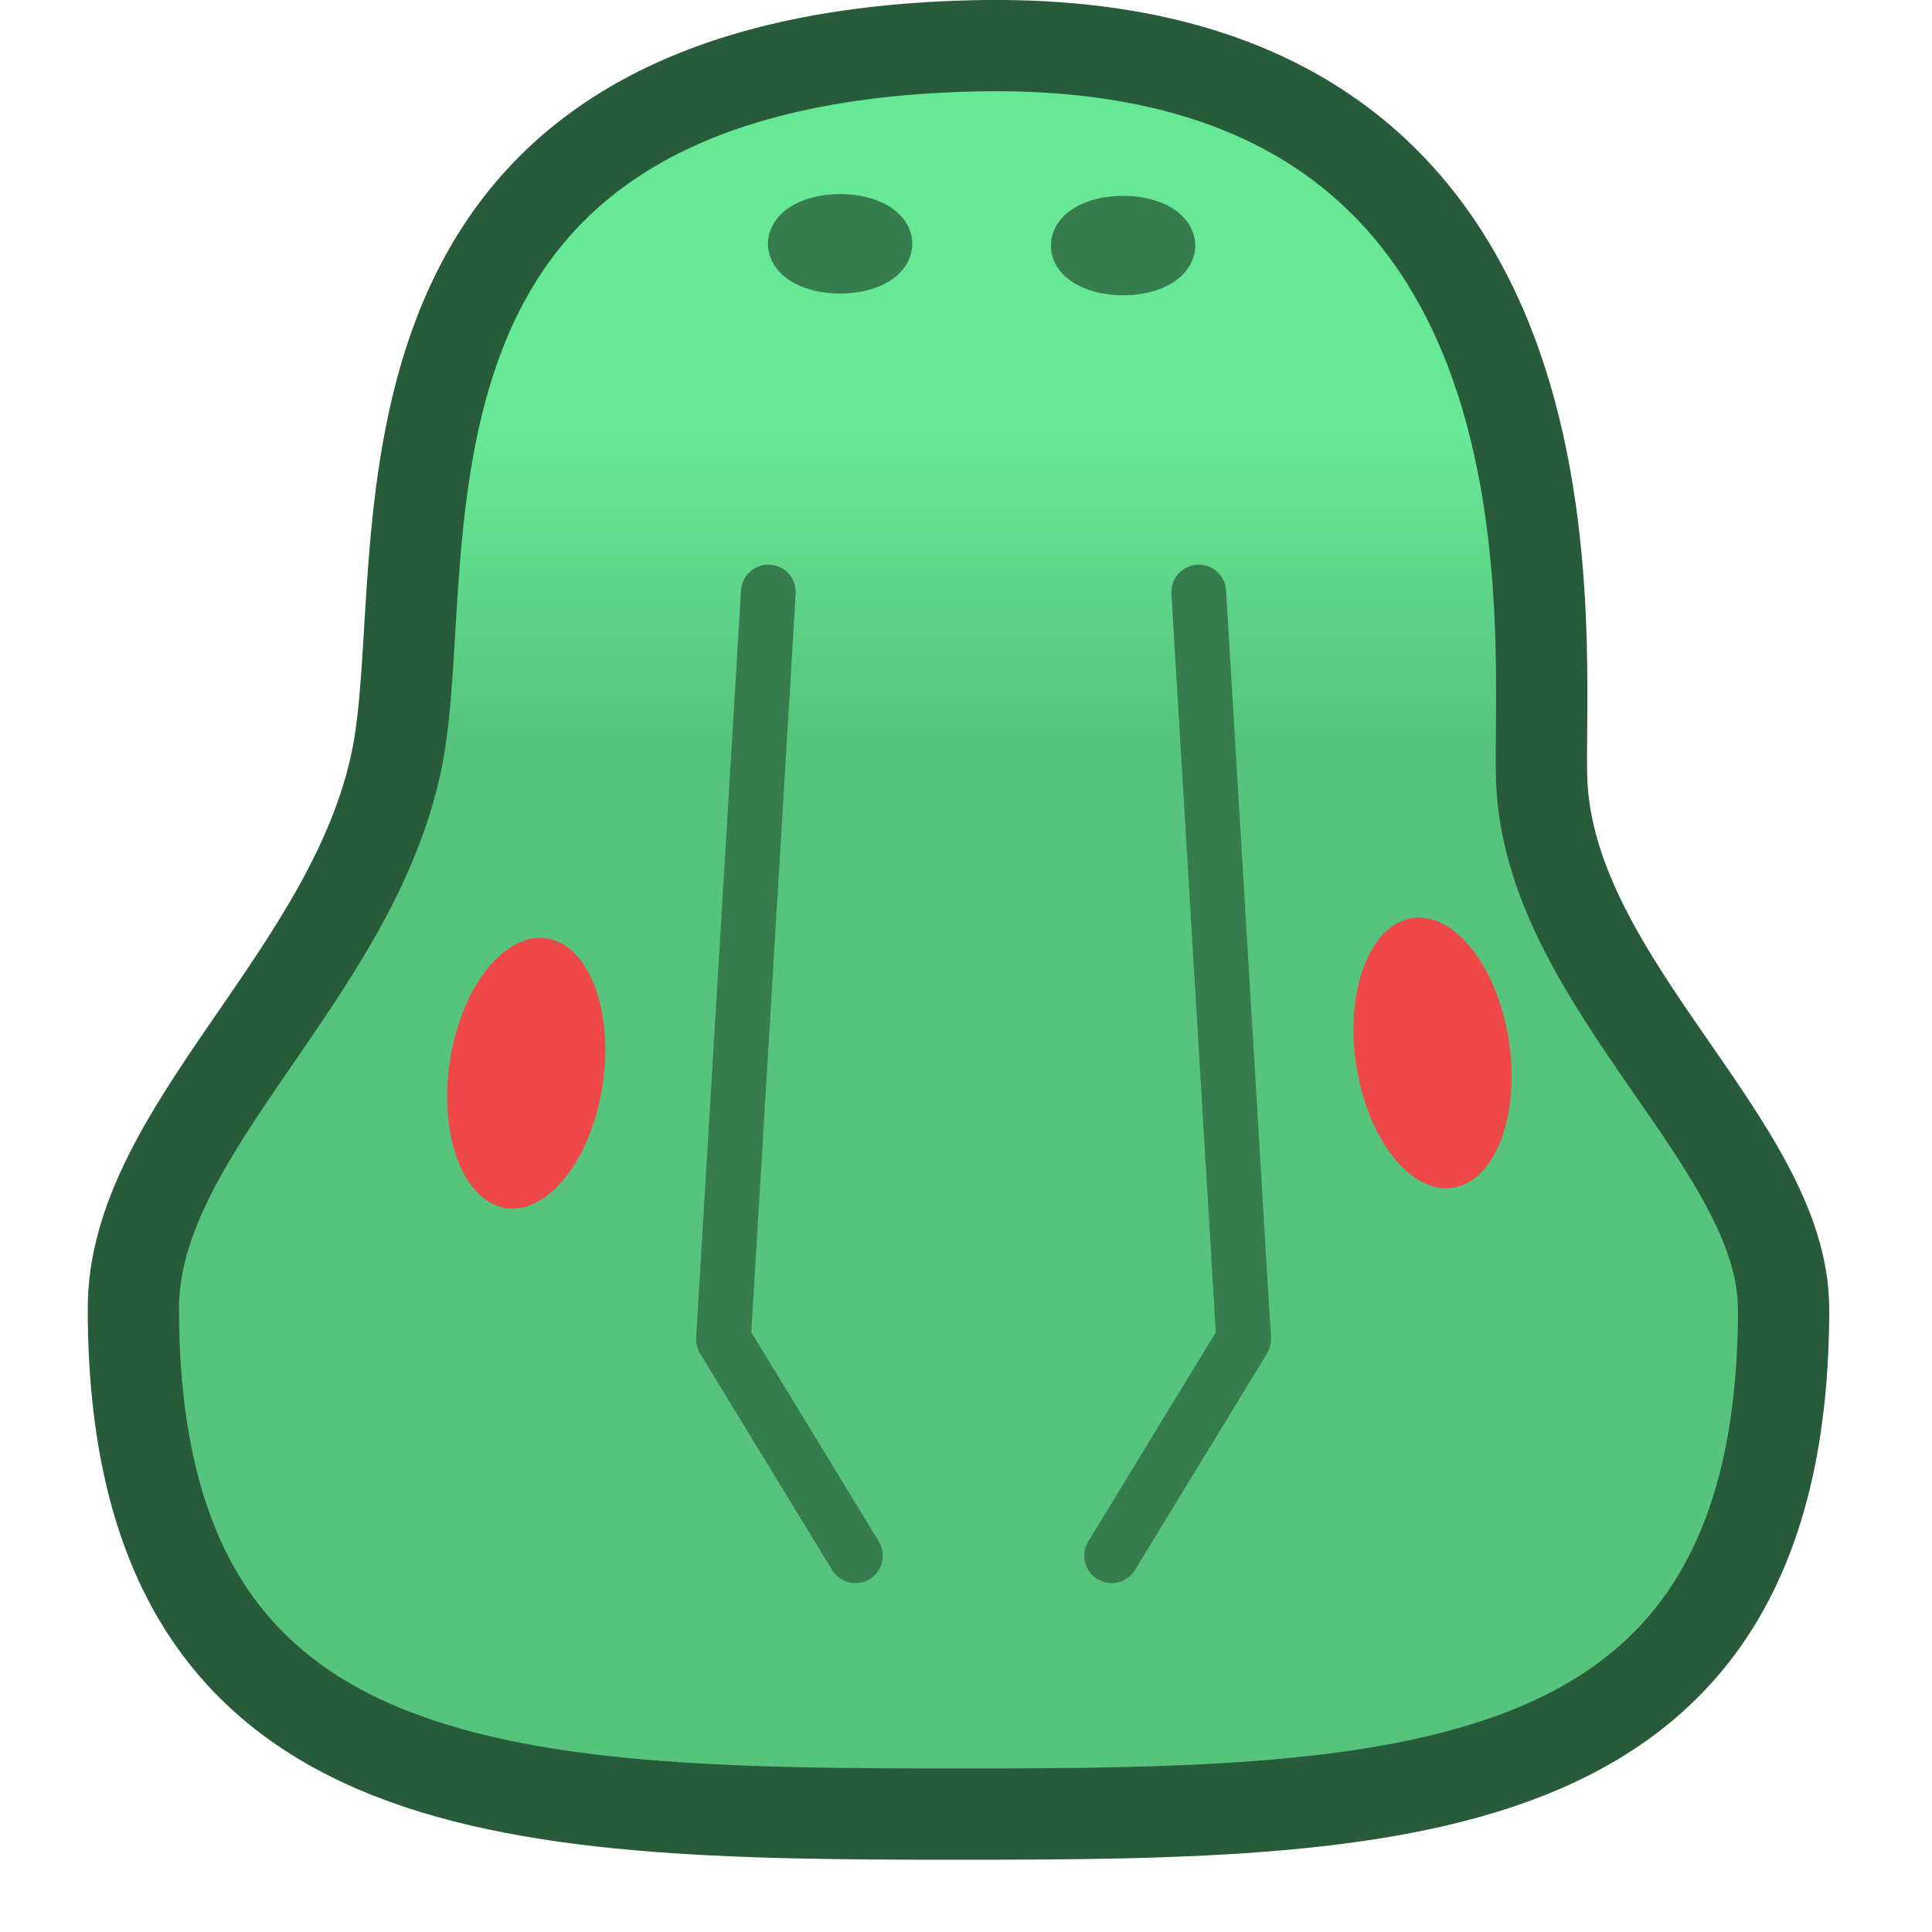
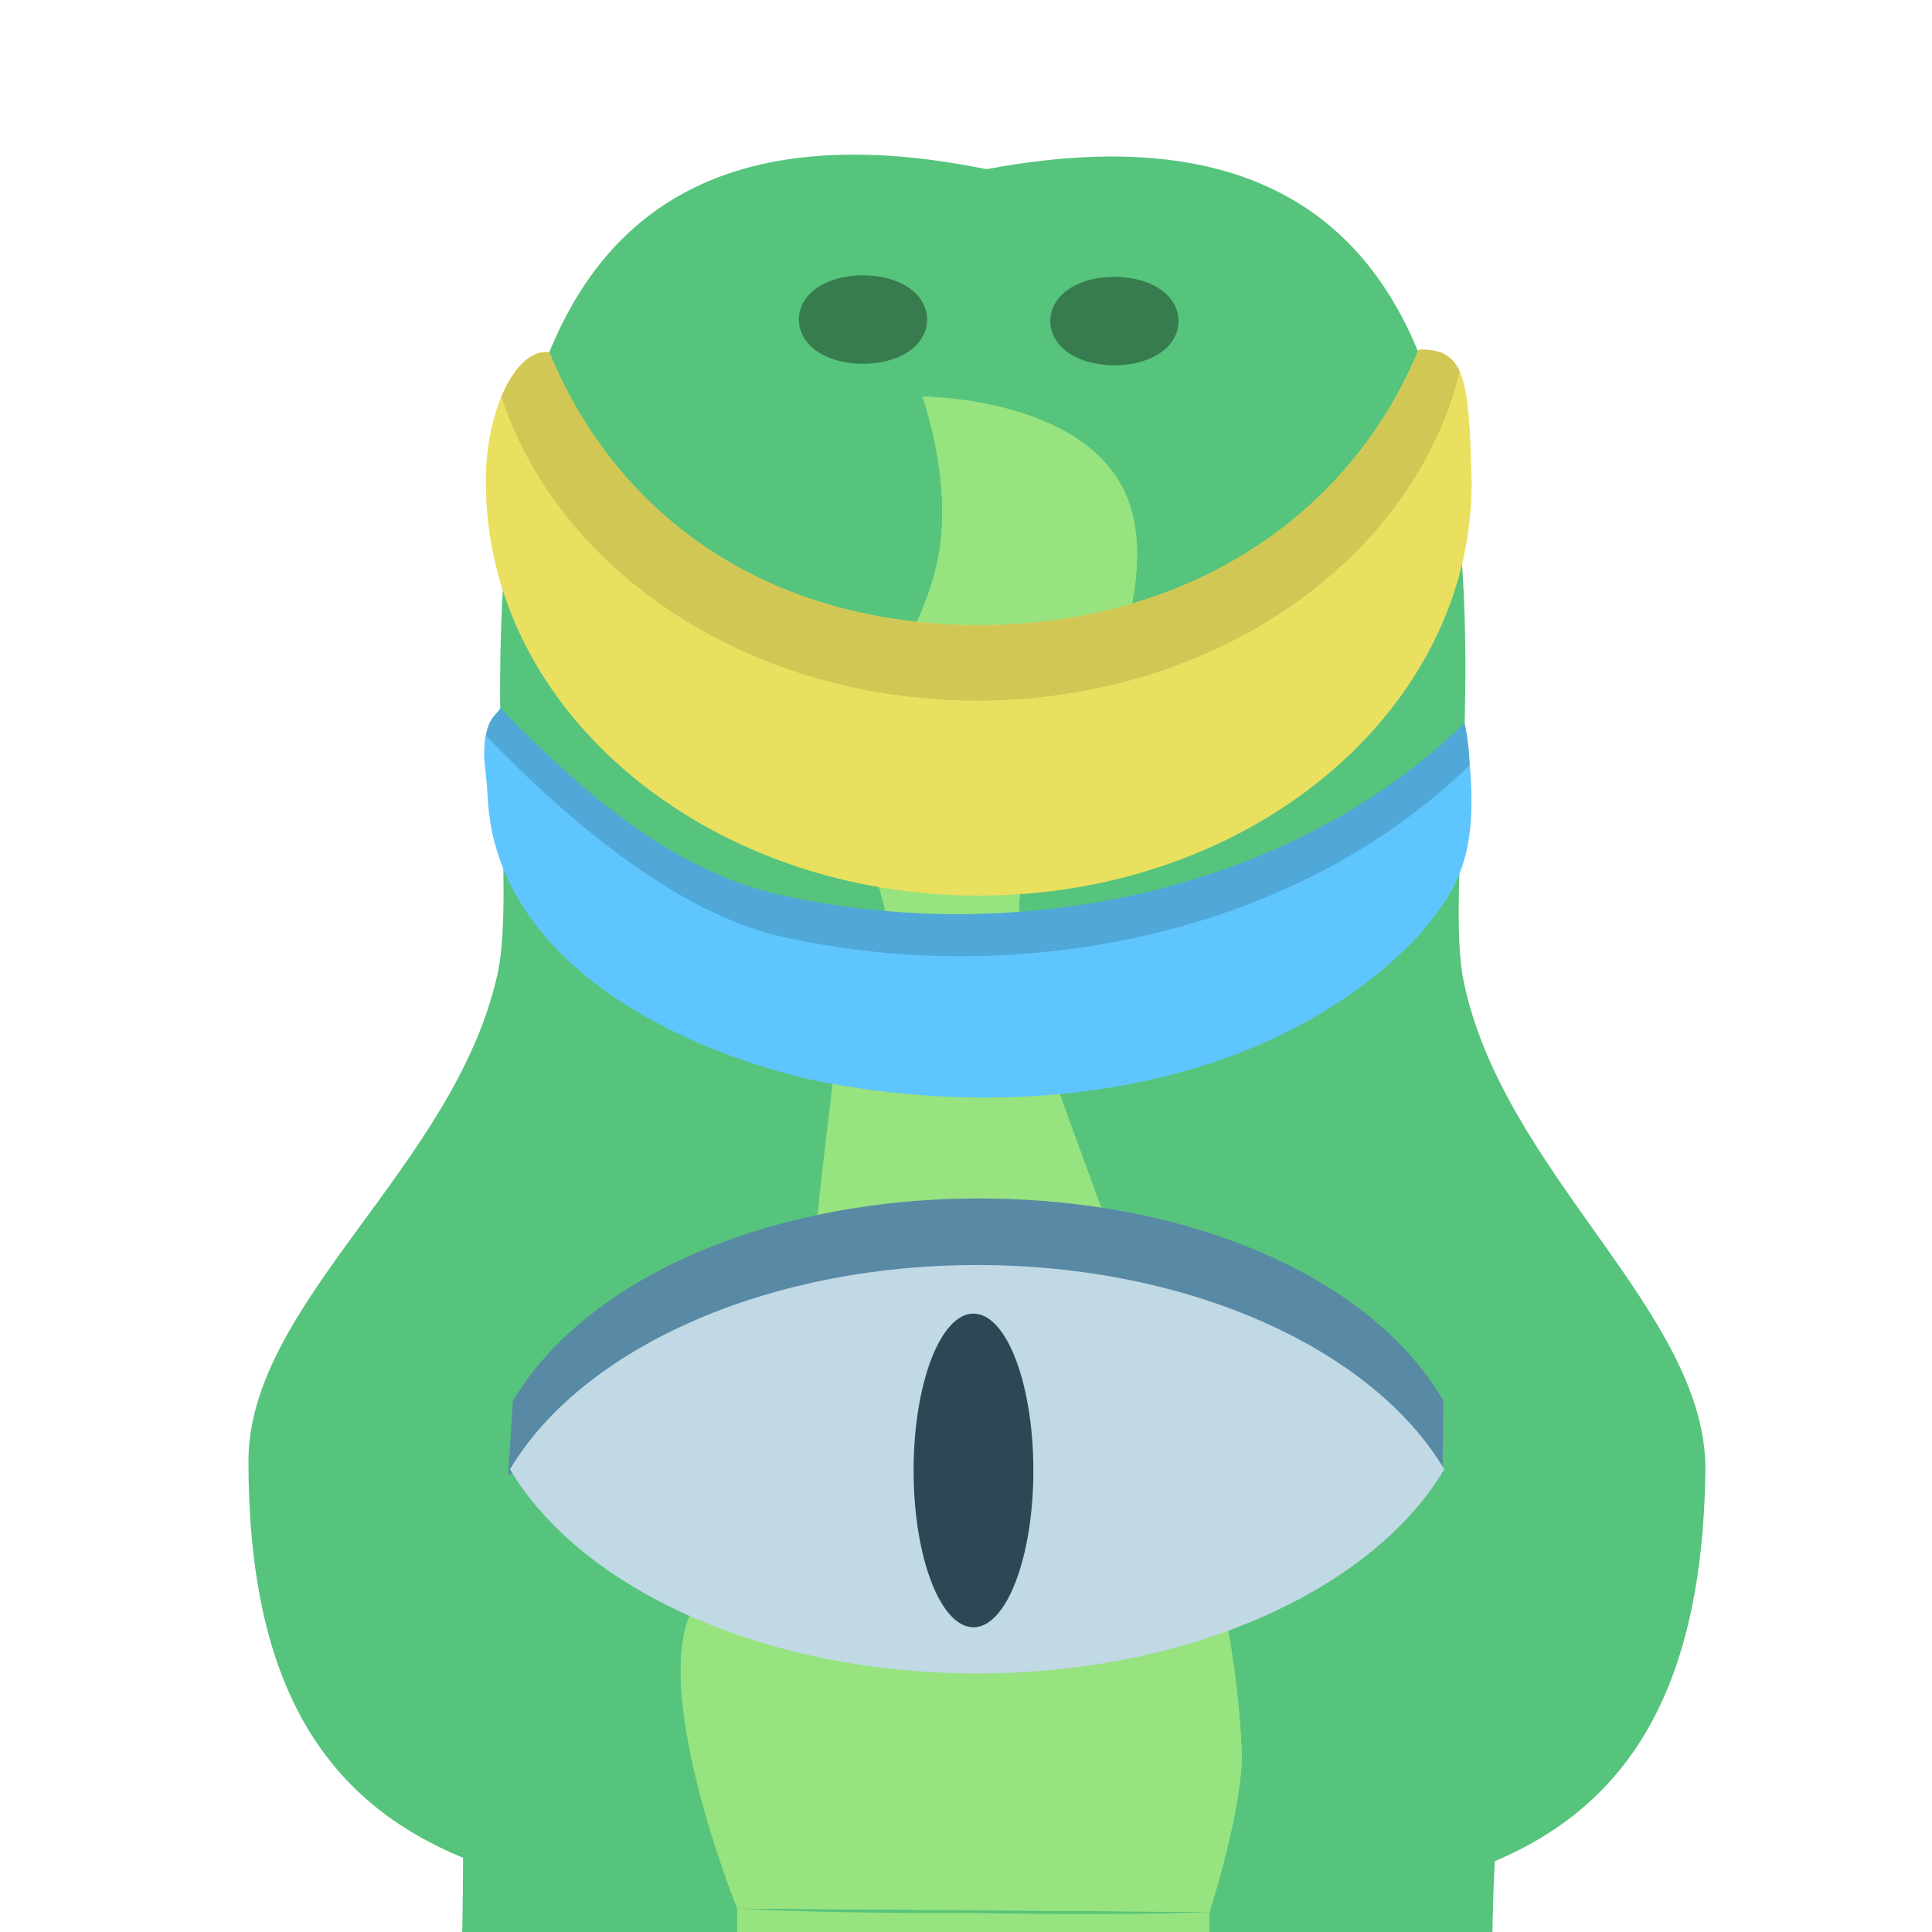
- <svg xmlns="http://www.w3.org/2000/svg" xmlns:xlink="http://www.w3.org/1999/xlink" width="21.167mm" height="21.167mm" viewBox="0 0 21.167 21.167" version="1.1" id="svg1">
+ <svg xmlns="http://www.w3.org/2000/svg" width="90" height="90" viewBox="0 0 23.812 23.812" version="1.1" id="svg1">
  <defs id="defs1">
-     <linearGradient id="linearGradient8">
-       <stop style="stop-color:#56c47c;stop-opacity:1;" offset="0.61" id="stop8" />
-       <stop style="stop-color:#67e896;stop-opacity:1;" offset="0.785" id="stop9" />
-     </linearGradient>
    <marker markerWidth="318.074" markerHeight="293.584" refX="159.037" refY="146.792" orient="auto" id="marker1">
      <path id="path1" style="fill:#000000;fill-opacity:0.184;stroke:#000000;stroke-width:1.89" d="M 317.129,146.792 A 158.092,145.847 0 0 1 159.037,292.639 158.092,145.847 0 0 1 0.945,146.792 158.092,145.847 0 0 1 159.037,0.945 158.092,145.847 0 0 1 317.129,146.792 Z" />
    </marker>
-     <linearGradient xlink:href="#linearGradient8" id="linearGradient9" x1="84.172" y1="79.436" x2="84.172" y2="60.357" gradientUnits="userSpaceOnUse" gradientTransform="translate(0,0.0937301)" />
  </defs>
  <g id="layer1" transform="translate(-73.67074,-59.80264)">
-     <path id="path2" style="opacity:1;fill:url(#linearGradient9);fill-opacity:1;stroke:#285b39;stroke-width:1;stroke-linecap:round;stroke-linejoin:round;stroke-dasharray:none" d="m 93.212,74.138 c 0,5.424 -4.047,5.54 -9.04,5.54 -4.992,0 -9.04,-0.116 -9.04,-5.54 0,-1.96 2.399,-3.639 2.886,-6.015 0.452,-2.206 -0.717,-7.655 6.317,-7.818 7.034,-0.164 6.144,6.74 6.23,8.119 0.136,2.193 2.646,3.933 2.646,5.714 z" />
-     <ellipse style="opacity:1;fill:#ef4848;fill-opacity:1;stroke:#285b39;stroke-width:0;stroke-linecap:round;stroke-linejoin:round" id="path3" cx="95.831" cy="32.899" rx="0.869" ry="1.481" transform="matrix(0.9105955,0.4132986,-0.2379138,0.9712863,0,0)" />
-     <ellipse style="fill:#ef4848;fill-opacity:1;stroke:#285b39;stroke-width:0;stroke-linecap:round;stroke-linejoin:round" id="path3-5" cx="-71.051" cy="103.681" rx="0.869" ry="1.481" transform="matrix(-0.9105955,0.4132986,0.2379138,0.9712863,0,0)" />
-     <ellipse style="opacity:1;fill:#ef4848;fill-opacity:0;stroke:#377c4e;stroke-width:0.6;stroke-linecap:round;stroke-linejoin:round;stroke-dasharray:none;stroke-opacity:1" id="path6" cx="82.875" cy="62.474" rx="0.491" ry="0.245" />
-     <ellipse style="fill:#ef4848;fill-opacity:0;stroke:#377c4e;stroke-width:0.6;stroke-linecap:round;stroke-linejoin:round;stroke-dasharray:none;stroke-opacity:1" id="path6-1" cx="85.975" cy="62.493" rx="0.491" ry="0.245" />
-     <path style="opacity:1;fill:#ef4848;fill-opacity:0;stroke:#377c4e;stroke-width:0.6;stroke-linecap:round;stroke-linejoin:round;stroke-dasharray:none;stroke-opacity:1" d="m 82.089,66.289 -0.492,8.186 1.446,2.372" id="path7" />
-     <path style="fill:#ef4848;fill-opacity:0;stroke:#377c4e;stroke-width:0.6;stroke-linecap:round;stroke-linejoin:round;stroke-dasharray:none;stroke-opacity:1" d="m 86.804,66.289 0.492,8.186 -1.446,2.372" id="path7-2" />
+     <path d="M 92.117,82.417 H 79.376 c 0.032,1.962 -0.372,11.87 0,21.167 h 12.741 c 0.362,-5.145 -0.251,-18.307 0,-21.167 z" style="fill:#56c47c;fill-opacity:1;stroke:#212532;stroke-width:0" id="path17-6" />
+     <rect style="fill:#97e37f;fill-opacity:1;stroke:#285b39;stroke-width:0;stroke-linecap:round;stroke-linejoin:round;stroke-dasharray:none;stroke-opacity:1" id="rect6" width="21.167" height="5.821" x="-103.584" y="82.756" transform="rotate(-90)" />
+     <path id="path2" style="opacity:1;fill:#56c47c;fill-opacity:1;stroke:#285b39;stroke-width:0;stroke-linecap:round;stroke-linejoin:round;stroke-dasharray:none" d="m 84.479,61.715 c -6.19,-0.269 -4.238,8.085 -4.674,10.082 -0.518,2.375 -3.072,4.055 -3.072,6.016 0,5.419 3.635,5.568 8.939,5.568 5.304,0.077 8.938,-0.019 9.018,-5.438 0.029,-1.96 -2.499,-3.676 -2.982,-6.059 -0.434,-2.137 1.954,-11.466 -5.879,-9.996 -0.488,-0.099 -0.937,-0.156 -1.35,-0.174 z" />
+     <ellipse style="opacity:1;fill:#ef4848;fill-opacity:0;stroke:#377c4e;stroke-width:0.6;stroke-linecap:round;stroke-linejoin:round;stroke-dasharray:none;stroke-opacity:1" id="path6" cx="84.307" cy="63.741" rx="0.491" ry="0.245" />
+     <ellipse style="fill:#ef4848;fill-opacity:0;stroke:#377c4e;stroke-width:0.6;stroke-linecap:round;stroke-linejoin:round;stroke-dasharray:none;stroke-opacity:1" id="path6-1" cx="87.406" cy="63.76" rx="0.491" ry="0.245" />
+     <path style="fill:#97e37f;fill-opacity:1;stroke:#437d5e;stroke-width:0;stroke-linecap:round;stroke-linejoin:round;stroke-dasharray:none;stroke-opacity:1;paint-order:fill markers stroke" d="m 82.756,83.325 c 0,0 0.884,-1.426 1.039,-2.232 0.188,-0.974 -0.357,-2.152 -0.161,-2.972 0.196,-0.82 0.922,-1.277 0.81,-3.534 -0.029,-0.576 -0.536,-1.085 -0.489,-1.659 0.041,-0.497 0.587,-0.852 0.654,-1.347 0.109,-0.807 -0.559,-1.595 -0.448,-2.402 0.065,-0.469 0.82,-1.422 1.052,-2.405 0.231,-0.984 -0.174,-2.083 -0.174,-2.083 0,0 2.083,0 2.546,1.302 0.463,1.302 -0.828,3.446 -0.828,3.446 0,0 -0.945,0.858 -0.3,3.005 0.645,2.147 2.396,5.845 2.517,8.938 0.026,0.674 -0.396,1.986 -0.396,1.986 z" id="path8" />
+     <path style="fill:#97e37f;fill-opacity:1;stroke:#437d5e;stroke-width:0;stroke-linecap:round;stroke-linejoin:round;stroke-dasharray:none;stroke-opacity:1;paint-order:fill markers stroke" d="m 82.756,83.325 c 0,0 -0.947,-2.342 -0.633,-3.478 0.204,-0.737 1.315,-0.905 1.511,-1.725 0.196,-0.82 0.191,-0.328 0.078,-2.585 -0.029,-0.576 0.195,-2.033 0.243,-2.608 0.041,-0.497 0.587,-0.852 0.654,-1.347 0.109,-0.807 -0.559,-1.595 -0.448,-2.402 0.065,-0.469 0.82,-1.422 1.052,-2.405 0.231,-0.984 -0.174,-2.083 -0.174,-2.083 0,0 2.083,0 2.546,1.302 0.463,1.302 -0.828,3.446 -0.828,3.446 0,0 -0.945,0.858 -0.3,3.005 0.645,2.147 2.396,5.845 2.517,8.938 0.026,0.674 -0.396,1.986 -0.396,1.986 z" id="path8-6" />
+     <path d="m 91.155,64.114 c -0.846,2.044 -2.839,3.39 -5.422,3.394 -2.583,-0.005 -4.447,-1.319 -5.293,-3.363 -0.41,-0.057 -0.79,0.726 -0.781,1.607 -3.24e-4,2.811 2.719,5.089 6.075,5.089 3.355,1.26e-4 6.075,-2.279 6.075,-5.089 -0.031,-1.264 -0.072,-1.661 -0.653,-1.639 z" style="fill:#eae060;fill-opacity:1;stroke:#ae775d;stroke-width:0;stroke-linecap:round;stroke-linejoin:round;paint-order:fill markers stroke" id="path4" />
+     <path d="m 91.661,64.381 c -0.091,-0.202 -0.243,-0.278 -0.505,-0.268 -0.846,2.044 -2.839,3.39 -5.422,3.395 -2.583,-0.005 -4.447,-1.319 -5.293,-3.363 -0.226,-0.031 -0.443,0.192 -0.59,0.546 0.703,2.159 3.061,3.746 5.861,3.747 2.933,1.1e-4 5.381,-1.74 5.95,-4.056 z" style="fill:#d0c755;stroke:#ae775d;stroke-width:0;stroke-linecap:round;stroke-linejoin:round;paint-order:fill markers stroke;fill-opacity:1" id="path9" />
+     <path id="path4-1" style="fill:#50a8d8;fill-opacity:1;stroke:#ae775d;stroke-width:0;stroke-linecap:round;stroke-linejoin:round;paint-order:fill markers stroke" d="m 79.644,69.134 c 0.109,1.928 2.171,3.029 3.946,3.449 2.584,0.544 5.677,0.174 7.526,-1.766 0.439,-0.529 0.826,-1.039 0.606,-2.105 -2.182,2.127 -5.623,2.788 -8.561,2.091 -1.301,-0.338 -2.404,-1.323 -3.326,-2.274 -0.01,0.068 -0.216,0.117 -0.19,0.605 z" />
+     <path id="path4-1-1" style="fill:#5ec5fe;fill-opacity:1;stroke:#ae775d;stroke-width:0;stroke-linecap:round;stroke-linejoin:round;paint-order:fill markers stroke" d="m 79.683,69.653 c 0.109,1.928 2.171,3.029 3.946,3.449 2.584,0.544 5.677,0.174 7.526,-1.766 0.439,-0.529 0.735,-0.913 0.631,-2.105 -2.182,2.127 -5.647,2.788 -8.586,2.091 -1.301,-0.338 -2.621,-1.502 -3.543,-2.453 -0.045,0.34 3.73e-4,0.296 0.026,0.784 z" />
+     <path id="path5-1-7" style="fill:#5889a5;fill-opacity:1;stroke:#ae775d;stroke-width:0;stroke-linecap:round;stroke-linejoin:round;stroke-dasharray:none;paint-order:fill markers stroke" d="m 85.81,79.565 c -2.057,0.014 -3.911,-0.592 -5.052,-1.594 h -0.823 l 0.058,-0.903 c 0.91,-1.528 3.198,-2.512 5.816,-2.494 2.556,0.017 4.771,0.98 5.652,2.494 l -0.012,0.903 h -0.739 c -1.107,0.985 -2.899,1.58 -4.901,1.594 z" />
+     <path id="path5-7" style="fill:#c1d8e5;fill-opacity:1;stroke:#ae775d;stroke-width:0;stroke-linecap:round;stroke-linejoin:round;stroke-dasharray:none;paint-order:fill markers stroke" d="m 61.84,69.912 c -1.47,0.551 -2.518,1.969 -2.518,3.631 -10e-7,1.662 1.048,3.08 2.518,3.631 1.47,-0.551 2.516,-1.969 2.516,-3.631 0,-1.662 -1.046,-3.08 -2.516,-3.631 z" transform="matrix(0,1,1.585674,0,-30.90119,16.07212)" />
+     <ellipse style="fill:#2e4755;fill-opacity:1;stroke:#ae775d;stroke-width:0;stroke-linecap:round;stroke-linejoin:round;stroke-dasharray:none;stroke-opacity:1;paint-order:fill markers stroke" id="path7-9" cx="85.669" cy="77.926" rx="0.738" ry="1.933" />
  </g>
</svg>
